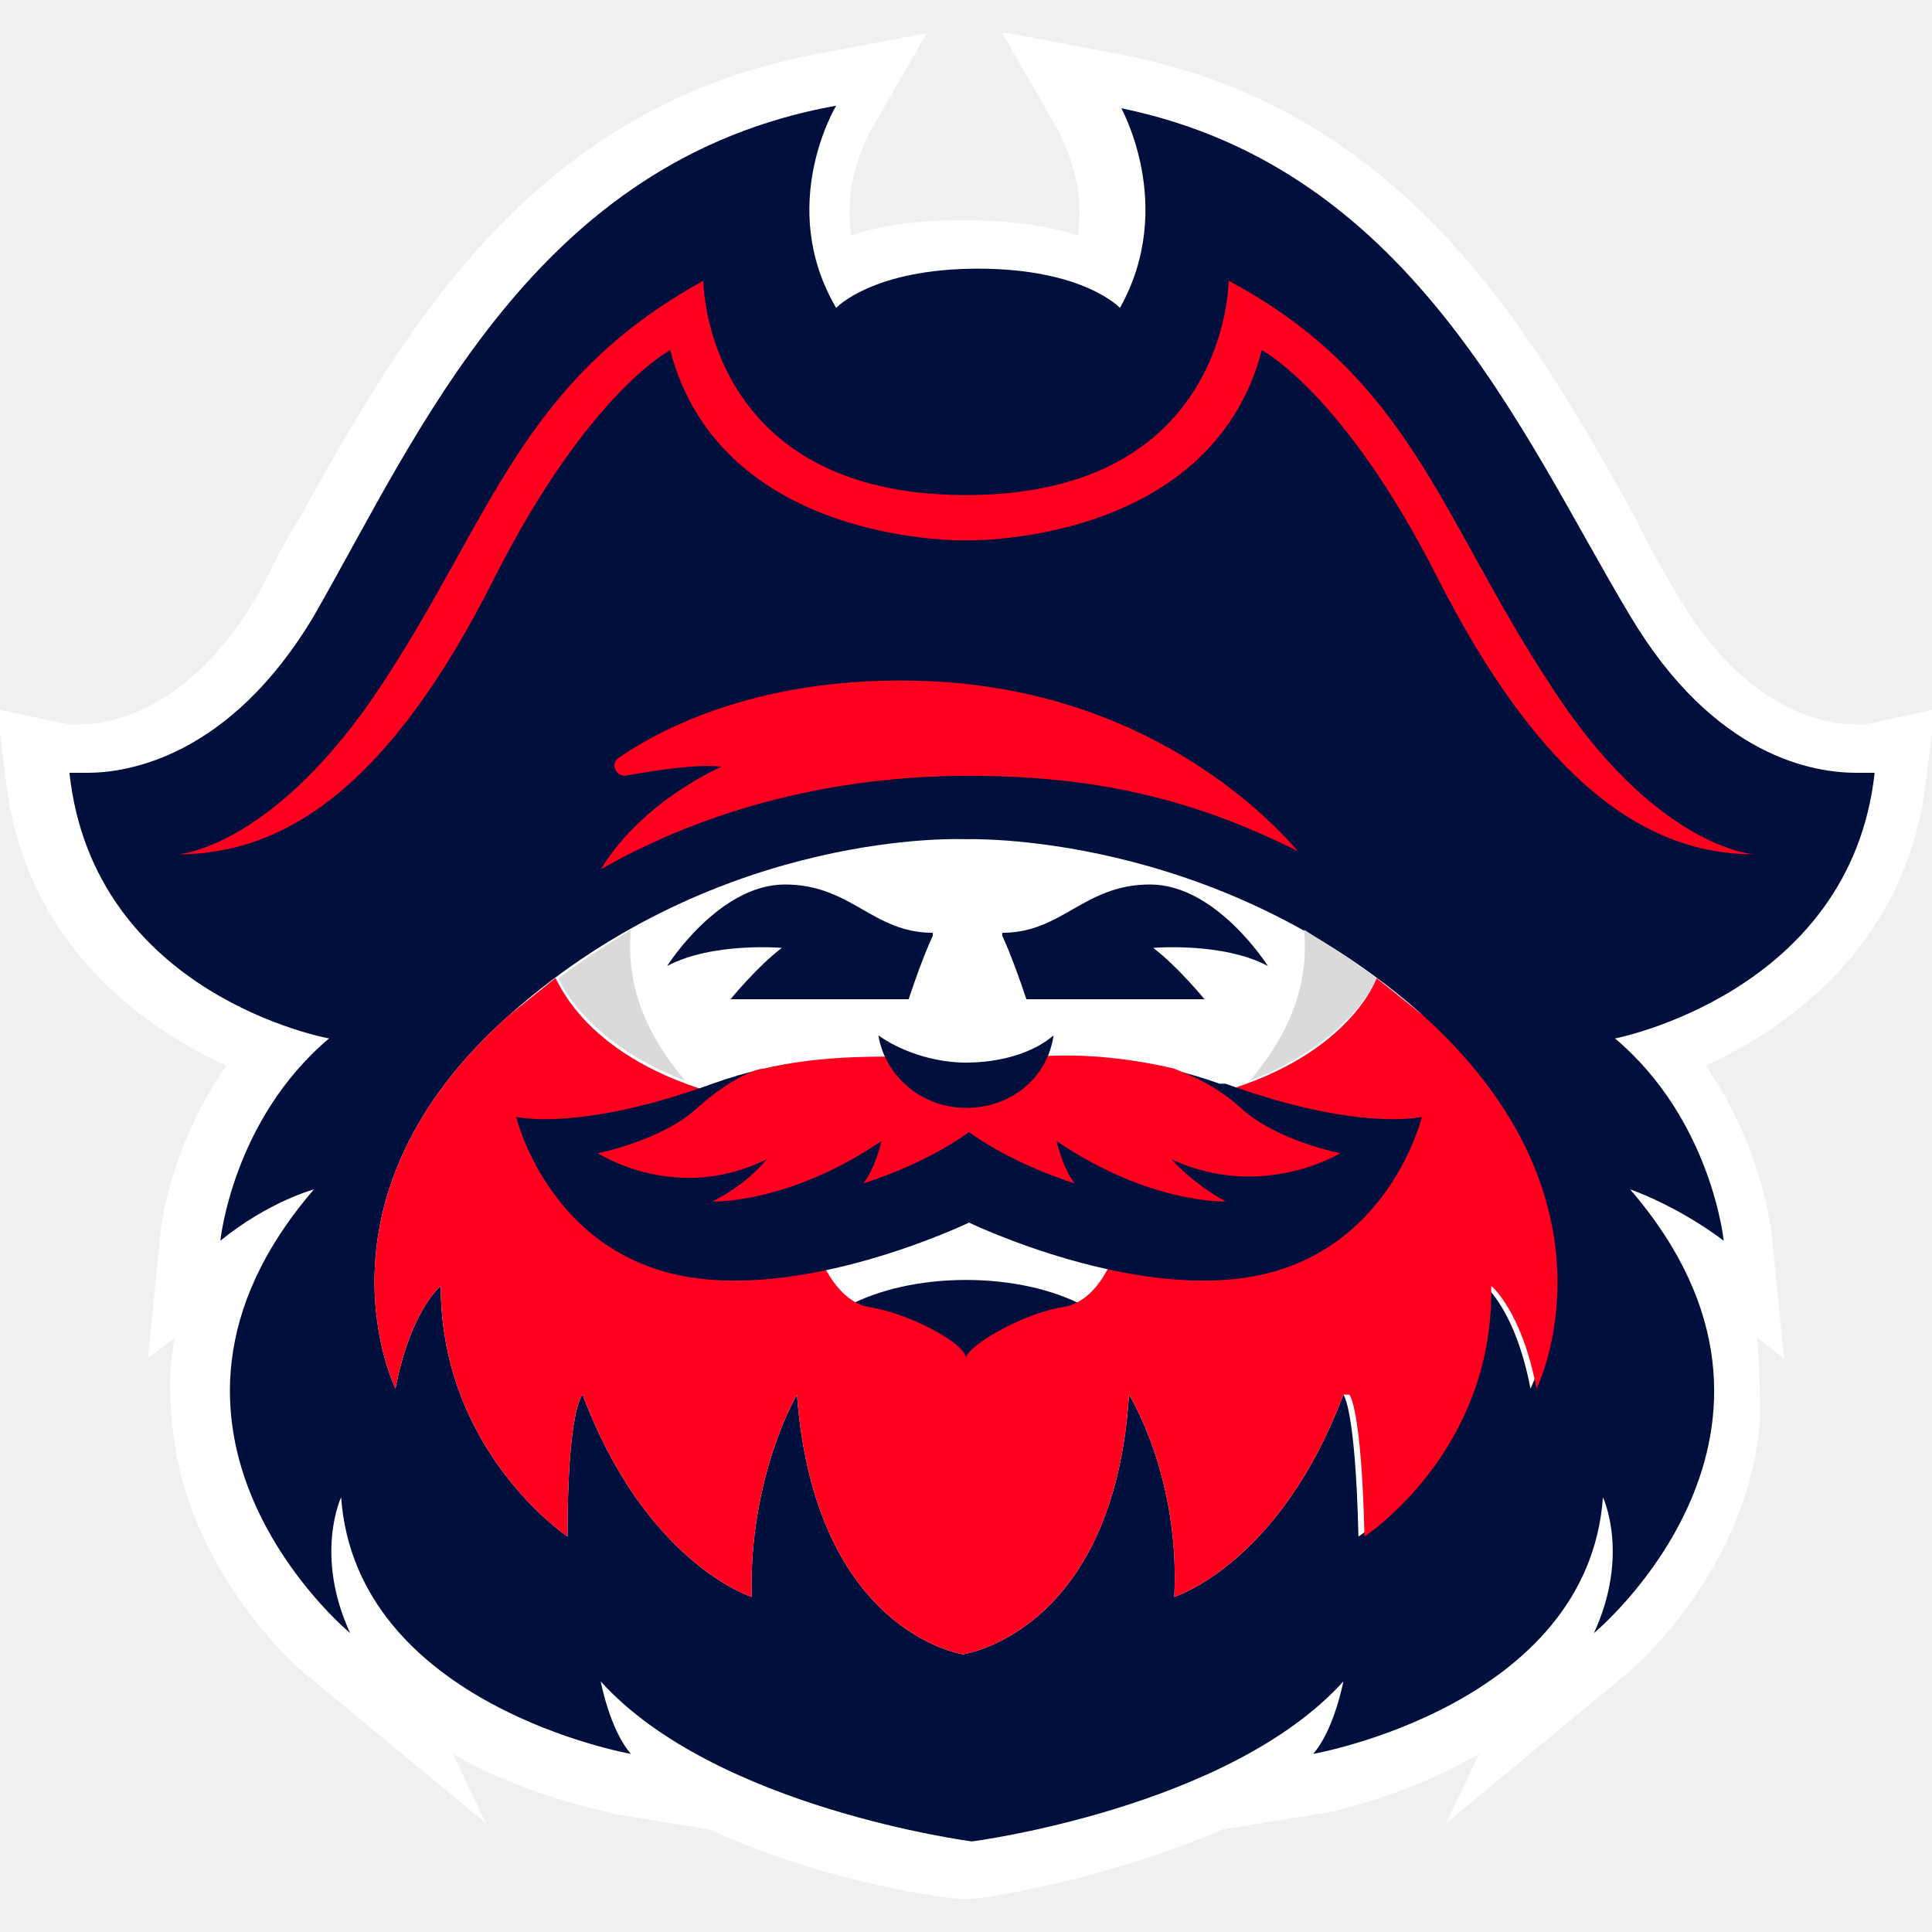
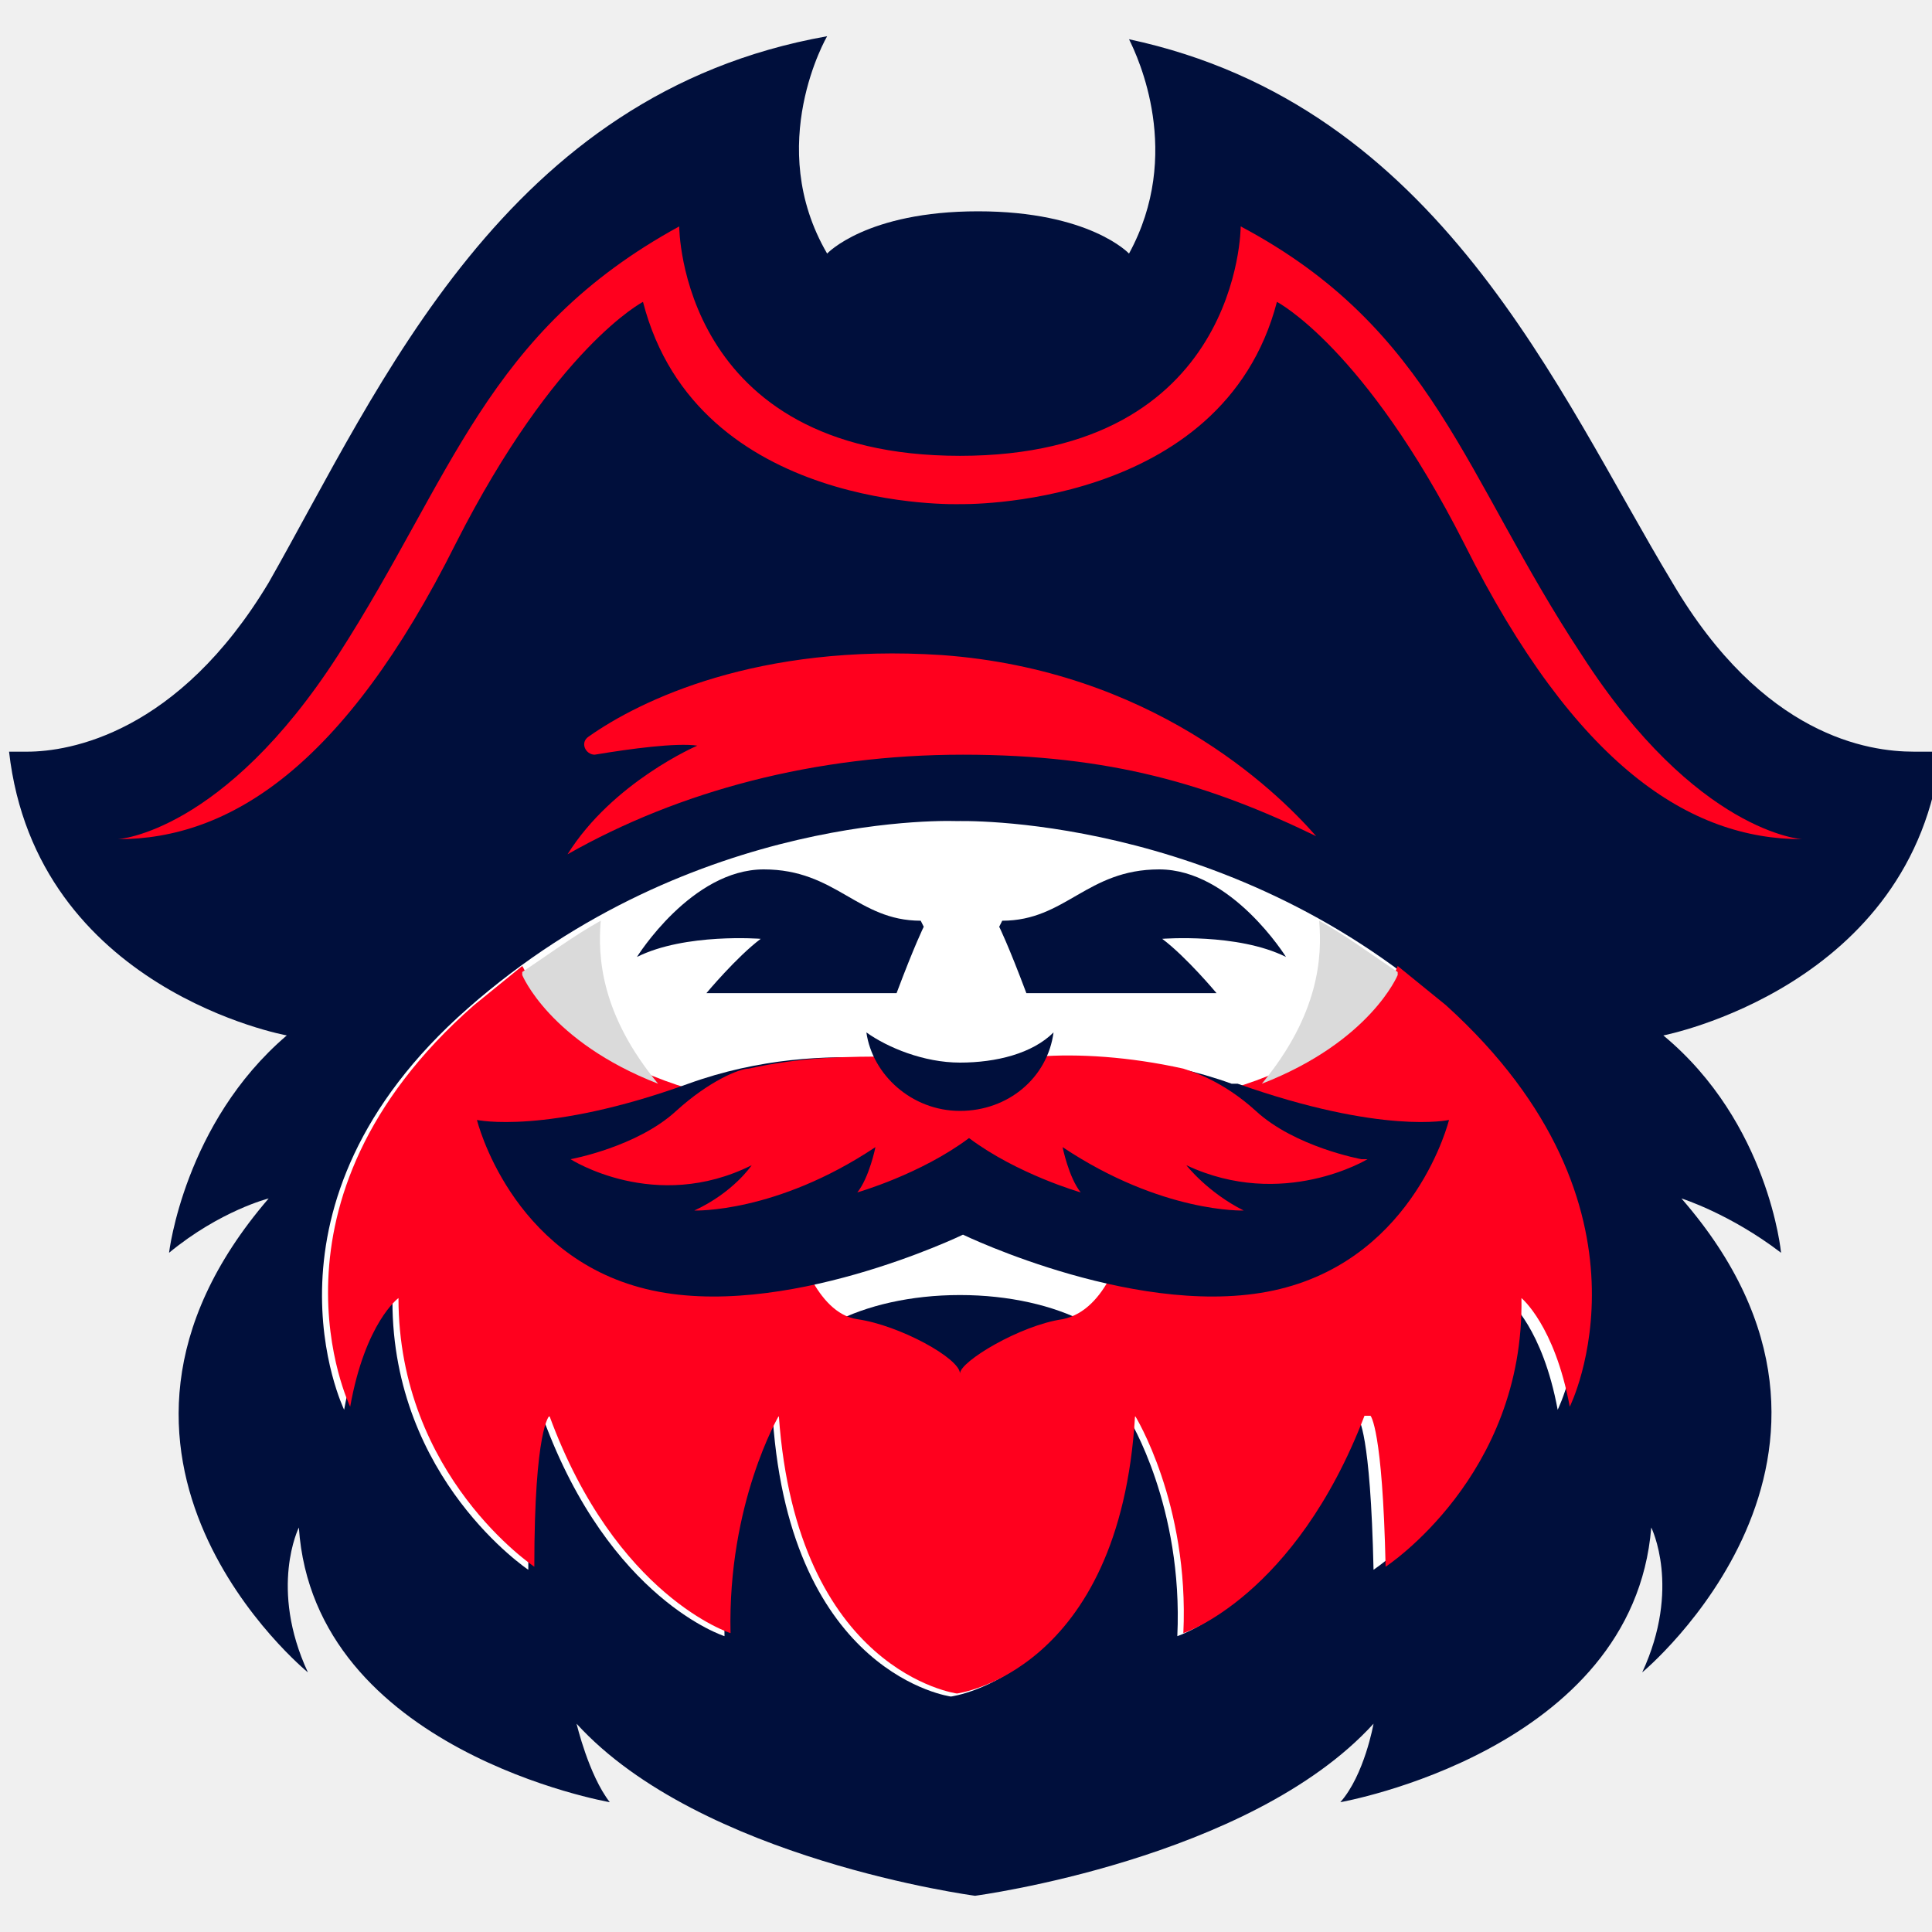
- <svg xmlns="http://www.w3.org/2000/svg" id="Capa_1" data-name="Capa 1" version="1.1" viewBox="0 0 64 64">
+ <svg xmlns="http://www.w3.org/2000/svg" version="1.1" viewBox="0 0 64 64">
  <defs>
    <style>
      .cls-1 {
-         fill: #ff001e;
-       }
- 
-       .cls-1, .cls-2, .cls-3, .cls-4 {
-         stroke-width: 0px;
+         fill: #fff;
      }

      .cls-2 {
+         fill: #000f3c;
+       }
+ 
+       .cls-3 {
        fill: #dadada;
      }

-       .cls-3 {
-         fill: #fff;
-       }
- 
      .cls-4 {
-         fill: #000f3c;
+         fill: #ff001e;
      }
    </style>
  </defs>
  <g>
-     <path class="cls-4" d="M31.9,62c-.3,0-5.3-.7-9.4-2.9l.4.5-2.4-.4c-.3,0-4.7-.9-7.7-3.7l.9,1.9-2.9-2.4c-.2-.1-3.9-3.3-4.3-7.9-.1-1.7.2-3.4,1-5.1l-1.6,1.2.2-2c0-.2.4-3.4,2.8-6.2-2.5-.9-7.2-3.3-7.8-9.1v-1.2c-.1,0,1,.2,1,.2,0,0,.2,0,.4,0,1.2,0,4.2-.5,6.7-4.8.4-.8.9-1.6,1.4-2.4,3.3-5.9,7.4-13.3,16.5-15l1.9-.3-1,1.6c0,.1-1.4,2.4-.4,5,.8-.4,2.2-.9,4.3-.9s3.5.4,4.3.9c.9-2.6-.4-4.9-.4-5l-.9-1.6,1.9.3c9.1,1.7,13.2,9,16.5,15,.5.8.9,1.6,1.4,2.4,2.5,4.3,5.6,4.8,6.7,4.8s.4,0,.4,0l1.1-.2v1.1c-.7,5.8-5.5,8.2-7.9,9.1,2.4,2.7,2.8,6,2.8,6.2l.2,2-1.6-1.2c.8,1.7,1.1,3.4,1,5.1-.4,4.7-4.1,7.8-4.3,7.9l-2.9,2.4.9-1.9c-3,2.9-7.4,3.7-7.7,3.7l-2.4.4.4-.5c-4.1,2.2-9.1,2.9-9.4,2.9h-.1s-.1,0-.1,0Z" />
-     <path class="cls-3" d="M36.7,3.5c10,1.8,13.7,10.9,17.3,16.9,2.8,4.7,6.1,5.2,7.5,5.2s.6,0,.6,0c-.8,7.3-8.6,8.8-8.6,8.8,3.2,2.7,3.6,6.7,3.6,6.7-1.6-1.2-3.1-1.7-3.1-1.7,6.9,8-1.2,14.7-1.2,14.7,1.2-2.6.3-4.5.3-4.5-.5,6.9-9.6,8.5-9.6,8.5.7-.8,1-2.4,1-2.4-3.8,4.2-12.3,5.3-12.3,5.3,0,0-8.5-1.1-12.3-5.3,0,0,.3,1.6,1,2.4,0,0-9.1-1.6-9.6-8.5,0,0-.9,1.9.3,4.5,0,0-8.1-6.7-1.2-14.7,0,0-1.5.4-3.1,1.7,0,0,.4-4,3.6-6.7,0,0-7.8-1.4-8.6-8.8,0,0,.2,0,.6,0,1.3,0,4.7-.5,7.5-5.2,3.5-6.1,7.3-15.1,17.3-16.9,0,0-2,3.3,0,6.7,0,0,1.2-1.3,4.7-1.3s4.7,1.3,4.7,1.3c1.9-3.4,0-6.7,0-6.7M33.2,1.1l1.9,3.3c0,.1.9,1.6.6,3.4-.9-.3-2.1-.5-3.8-.5s-2.8.2-3.7.5c-.3-1.8.6-3.4.6-3.4l1.9-3.3-3.7.7c-9.5,1.8-13.7,9.3-17.1,15.4-.5.8-.9,1.6-1.3,2.4-2.3,4-5,4.4-6,4.4s-.3,0-.3,0l-2.4-.5.3,2.4c.6,5.1,4.2,8,7.3,9.4-1.9,2.7-2.2,5.5-2.2,5.7l-.4,4,.9-.7c-.2.9-.2,1.8-.1,2.8.4,5,4.4,8.4,4.6,8.5l5.8,4.8-1.1-2.3c2.6,1.5,5.2,1.9,5.4,2l3.1.5c3.9,1.8,8,2.3,8.3,2.3h.2s.2,0,.2,0c.3,0,4.4-.6,8.3-2.3l3.1-.5c.2,0,2.8-.5,5.4-2l-1.1,2.3,5.8-4.8c.2-.1,4.2-3.5,4.6-8.5,0-.9,0-1.9-.1-2.8l.9.7-.4-4c0-.1-.3-3-2.2-5.7,3.1-1.4,6.7-4.3,7.3-9.4l.3-2.4-2.3.5s-.1,0-.3,0c-1,0-3.7-.4-6-4.4-.4-.7-.9-1.5-1.3-2.4-3.4-6.1-7.6-13.6-17.1-15.4l-3.7-.7h0Z" />
+     <g id="Capa_1">
+       <g>
+         <path class="cls-2" d="M63.4,24.9c-1.5,0-5-.5-8-5.6-3.8-6.3-7.7-15.8-18-18,.3.6,1.8,3.8,0,7.1,0,0-1.3-1.4-5-1.4s-5,1.4-5,1.4c-2.1-3.6,0-7.2,0-7.2-10.7,1.9-14.8,11.6-18.5,18.1-3,5-6.6,5.6-8,5.6h-.6c.9,7.9,9.2,9.4,9.2,9.4-3.4,2.9-3.9,7.2-3.9,7.2,1.7-1.4,3.3-1.8,3.3-1.8-7.4,8.6,1.3,15.7,1.3,15.7-1.3-2.8-.3-4.8-.3-4.8.5,7.4,10.3,9.1,10.3,9.1-.7-.9-1.1-2.6-1.1-2.6,4.1,4.5,13.2,5.7,13.2,5.7,0,0,9.1-1.2,13.2-5.7,0,0-.3,1.7-1.1,2.6,0,0,9.7-1.7,10.3-9.1,0,0,1,2-.3,4.8,0,0,8.7-7.2,1.3-15.7,0,0,1.6.5,3.3,1.8,0,0-.4-4.3-3.9-7.2,0,0,8.3-1.6,9.2-9.4h-.6Z" />
+         <path class="cls-1" d="M47.9,33.4c-7.4-6.5-16.2-6.2-16.2-6.2,0,0-8.7-.4-16.2,6.2-7.4,6.5-4.1,13.3-4.1,13.3.5-2.8,1.6-3.6,1.6-3.6,0,5.9,4.5,8.9,4.5,8.9,0-4.6.5-5,.5-5,2.2,6,6,7.2,6,7.2-.1-4.3,1.6-7.2,1.6-7.2.6,8.5,5.9,9.2,5.9,9.2h0s5.4-.7,5.9-9.2c0,0,1.8,2.9,1.6,7.2,0,0,3.7-1.2,6-7.2,0,0,.4.4.5,5,0,0,4.6-3,4.5-8.9,0,0,1.1.9,1.6,3.6,0,0,3.3-6.6-4.1-13.3h.2Z" />
+         <ellipse class="cls-2" cx="31.8" cy="46" rx="5.9" ry="3.1" />
+         <path class="cls-4" d="M45.4,46.9s.4.4.5,5c0,0,4.6-3,4.5-8.9,0,0,1.1.9,1.6,3.6,0,0,3.3-6.6-4.1-13.3-.5-.4-1.1-.9-1.6-1.3,0,0-1,2.9-6,4.2-4.9,1.3-3.1,5-3.1,5,0,0-.5,2.2-2,2.5-1.4.2-3.4,1.4-3.4,1.8,0-.5-2-1.6-3.4-1.8-1.4-.2-2-2.5-2-2.5,0,0,1.8-3.6-3.1-5-4.9-1.3-5.9-4.1-6-4.2-.5.4-1.1.9-1.6,1.3-7.4,6.5-4.1,13.3-4.1,13.3.5-2.8,1.6-3.6,1.6-3.6,0,5.9,4.5,8.9,4.5,8.9,0-4.6.5-5,.5-5,2.2,6,6,7.2,6,7.2-.1-4.3,1.6-7.2,1.6-7.2.6,8.5,5.9,9.2,5.9,9.2h0s5.4-.7,5.9-9.2c0,0,1.8,2.9,1.6,7.2,0,0,3.7-1.2,6-7.2h.2Z" />
+         <path class="cls-2" d="M40.8,35.9c-4.7-1.7-9-.4-9-.4,0,0-4.3-1.3-9,.4-4.7,1.7-7,1.2-7,1.2,0,0,1.1,4.5,5.6,5.6,4.5,1.1,10.5-1.8,10.5-1.8,0,0,6,2.9,10.5,1.8s5.6-5.6,5.6-5.6c0,0-2.2.5-7-1.2h-.2Z" />
+         <path class="cls-2" d="M33.1,30.7s.3.6.9,2.2h6.3s-1-1.2-1.8-1.8c0,0,2.5-.2,4.1.6,0,0-1.8-2.9-4.2-2.9s-3.1,1.7-5.2,1.7h0Z" />
+         <path class="cls-3" d="M46.3,32.2c-.9-.6-1.7-1.2-2.6-1.7.1,1.2,0,3.1-1.9,5.4,3.6-1.4,4.5-3.6,4.5-3.6Z" />
+         <path class="cls-2" d="M30.6,30.7s-.3.6-.9,2.2h-6.3s1-1.2,1.8-1.8c0,0-2.5-.2-4.1.6,0,0,1.8-2.9,4.2-2.9s3.1,1.7,5.2,1.7h0Z" />
+         <path class="cls-4" d="M45.1,38.4s-2.2-.4-3.5-1.6c-1.1-1-2.1-1.3-2.4-1.4-1.8-.4-3.5-.5-4.8-.4-1.5,0-1.9,1.2-1.9,1.2l-.5-.3h0l-.5.3s-.4-1.2-1.9-1.2-3,0-4.8.4c-.3,0-1.3.4-2.4,1.4-1.3,1.2-3.5,1.6-3.5,1.6,0,0,2.8,1.8,6,.2,0,0-.6.9-1.9,1.5,0,0,2.7.1,6-2.1,0,0-.2,1-.6,1.5,0,0,2.1-.6,3.7-1.8,1.6,1.2,3.7,1.8,3.7,1.8-.4-.5-.6-1.5-.6-1.5,3.3,2.2,6,2.1,6,2.1-1.2-.6-1.9-1.5-1.9-1.5,3.2,1.5,6-.2,6-.2Z" />
+         <path class="cls-4" d="M52.4,21.7c-3.9-5.9-4.9-10.8-11.3-14.2,0,0,0,7.6-9.3,7.6s-9.3-7.6-9.3-7.6c-6.4,3.5-7.5,8.3-11.3,14.2s-7.3,6.1-7.3,6.1c3.7,0,7.5-2.4,11.2-9.8,3.3-6.5,6.2-8,6.2-8,1.8,7,10.5,6.7,10.5,6.7,0,0,8.7.2,10.5-6.7,0,0,2.9,1.5,6.2,8,3.7,7.4,7.5,9.8,11.2,9.8,0,0-3.5-.2-7.3-6.1Z" />
+         <path class="cls-3" d="M17.3,32.2c.9-.6,1.7-1.2,2.6-1.7-.1,1.2,0,3.1,1.9,5.4-3.6-1.4-4.5-3.6-4.5-3.6Z" />
+         <path class="cls-2" d="M31.8,35.2c1.2,0,2.4-.3,3.1-1-.2,1.5-1.5,2.6-3.1,2.6s-2.9-1.2-3.1-2.6c.7.5,1.9,1,3.1,1Z" />
+         <path class="cls-4" d="M19.7,25c1.2-.2,2.7-.4,3.4-.3,0,0-2.8,1.2-4.3,3.6,3.7-2.1,8.2-3.3,13.1-3.3s8.2,1,11.7,2.7c-1.4-1.6-5.5-5.5-12.4-6-6.1-.4-10,1.5-11.7,2.7-.3.2-.1.6.2.6Z" />
+       </g>
+     </g>
  </g>
-   <path class="cls-3" d="M47.1,33.6c-6.9-6.1-15.1-5.8-15.1-5.8,0,0-8.1-.4-15.1,5.8-6.9,6.1-3.8,12.4-3.8,12.4.5-2.6,1.5-3.4,1.5-3.4,0,5.5,4.2,8.3,4.2,8.3,0-4.3.5-4.7.5-4.7,2.1,5.6,5.6,6.7,5.6,6.7-.1-4,1.5-6.7,1.5-6.7.6,7.9,5.5,8.6,5.5,8.6h0s5-.7,5.5-8.6c0,0,1.7,2.7,1.5,6.7,0,0,3.5-1.1,5.6-6.7,0,0,.4.4.5,4.7,0,0,4.3-2.8,4.2-8.3,0,0,1,.8,1.5,3.4,0,0,3.1-6.2-3.8-12.4Z" />
-   <ellipse class="cls-4" cx="32" cy="45.3" rx="5.5" ry="2.9" />
-   <path class="cls-1" d="M44.7,46.2s.4.4.5,4.7c0,0,4.3-2.8,4.2-8.3,0,0,1,.8,1.5,3.4,0,0,3.1-6.2-3.8-12.4-.5-.4-1-.8-1.5-1.2,0,0-.9,2.7-5.6,3.9-4.6,1.2-2.9,4.7-2.9,4.7,0,0-.5,2.1-1.9,2.3-1.3.2-3.2,1.3-3.2,1.7,0-.5-1.9-1.5-3.2-1.7-1.3-.2-1.9-2.3-1.9-2.3,0,0,1.7-3.4-2.9-4.7-4.6-1.2-5.5-3.8-5.6-3.9-.5.4-1,.8-1.5,1.2-6.9,6.1-3.8,12.4-3.8,12.4.5-2.6,1.5-3.4,1.5-3.4,0,5.5,4.2,8.3,4.2,8.3,0-4.3.5-4.7.5-4.7,2.1,5.6,5.6,6.7,5.6,6.7-.1-4,1.5-6.7,1.5-6.7.6,7.9,5.5,8.6,5.5,8.6h0s5-.7,5.5-8.6c0,0,1.7,2.7,1.5,6.7,0,0,3.5-1.1,5.6-6.7Z" />
-   <path class="cls-4" d="M40.4,35.9c-4.4-1.6-8.4-.4-8.4-.4,0,0-4-1.2-8.4.4-4.4,1.6-6.5,1.1-6.5,1.1,0,0,1,4.2,5.2,5.2,4.2,1,9.8-1.7,9.8-1.7,0,0,5.6,2.7,9.8,1.7,4.2-1,5.2-5.2,5.2-5.2,0,0-2.1.5-6.5-1.1Z" />
-   <path class="cls-4" d="M33.2,31s.3.6.8,2.1h5.9s-.9-1.1-1.7-1.7c0,0,2.3-.2,3.8.6,0,0-1.7-2.7-3.9-2.7s-2.9,1.6-4.9,1.6Z" />
-   <path class="cls-2" d="M45.6,32.4c-.8-.6-1.6-1.1-2.4-1.6.1,1.1,0,2.9-1.8,5,3.4-1.3,4.2-3.4,4.2-3.4Z" />
-   <path class="cls-4" d="M30.9,31s-.3.6-.8,2.1h-5.9s.9-1.1,1.7-1.7c0,0-2.3-.2-3.8.6,0,0,1.7-2.7,3.9-2.7s2.9,1.6,4.9,1.6Z" />
-   <path class="cls-1" d="M44.4,38.2s-2.1-.4-3.3-1.5c-1-.9-2-1.2-2.2-1.3-1.7-.4-3.3-.5-4.5-.4-1.4,0-1.8,1.1-1.8,1.1l-.5-.3h0s0,0,0,0h0s-.5.3-.5.3c0,0-.4-1.1-1.8-1.1-1.2,0-2.8,0-4.5.4-.3,0-1.2.4-2.2,1.3-1.2,1.1-3.3,1.5-3.3,1.5,0,0,2.6,1.7,5.6.2,0,0-.6.8-1.8,1.4,0,0,2.5.1,5.6-2,0,0-.2.9-.6,1.4,0,0,2-.6,3.5-1.7,1.5,1.1,3.5,1.7,3.5,1.7-.4-.5-.6-1.4-.6-1.4,3.1,2.1,5.6,2,5.6,2-1.1-.6-1.8-1.4-1.8-1.4,3,1.4,5.6-.2,5.6-.2Z" />
-   <path class="cls-1" d="M51.3,22.6c-3.6-5.5-4.6-10.1-10.6-13.3,0,0,0,7.1-8.7,7.1s-8.7-7.1-8.7-7.1c-6,3.3-7,7.8-10.6,13.3-3.6,5.5-6.8,5.7-6.8,5.7,3.5,0,7-2.2,10.5-9.2,3.1-6.1,5.8-7.5,5.8-7.5,1.7,6.5,9.8,6.3,9.8,6.3,0,0,8.1.2,9.8-6.3,0,0,2.7,1.4,5.8,7.5,3.5,6.9,7,9.2,10.5,9.2,0,0-3.3-.2-6.8-5.7Z" />
-   <path class="cls-2" d="M18.5,32.4c.8-.6,1.6-1.1,2.4-1.6-.1,1.1,0,2.9,1.8,5-3.4-1.3-4.2-3.4-4.2-3.4Z" />
-   <path class="cls-4" d="M32,35.2c1.1,0,2.2-.3,2.9-.9-.2,1.4-1.4,2.4-2.9,2.4-1.5,0-2.7-1.1-2.9-2.4.7.5,1.8.9,2.9.9Z" />
-   <path class="cls-1" d="M20.7,25.7c1.1-.2,2.5-.4,3.2-.3,0,0-2.6,1.1-4,3.4,3.5-2,7.7-3.1,12.2-3.1s7.7.9,10.9,2.5c-1.3-1.5-5.1-5.1-11.6-5.6-5.7-.4-9.3,1.4-10.9,2.5-.3.2-.1.6.2.6Z" />
</svg>
